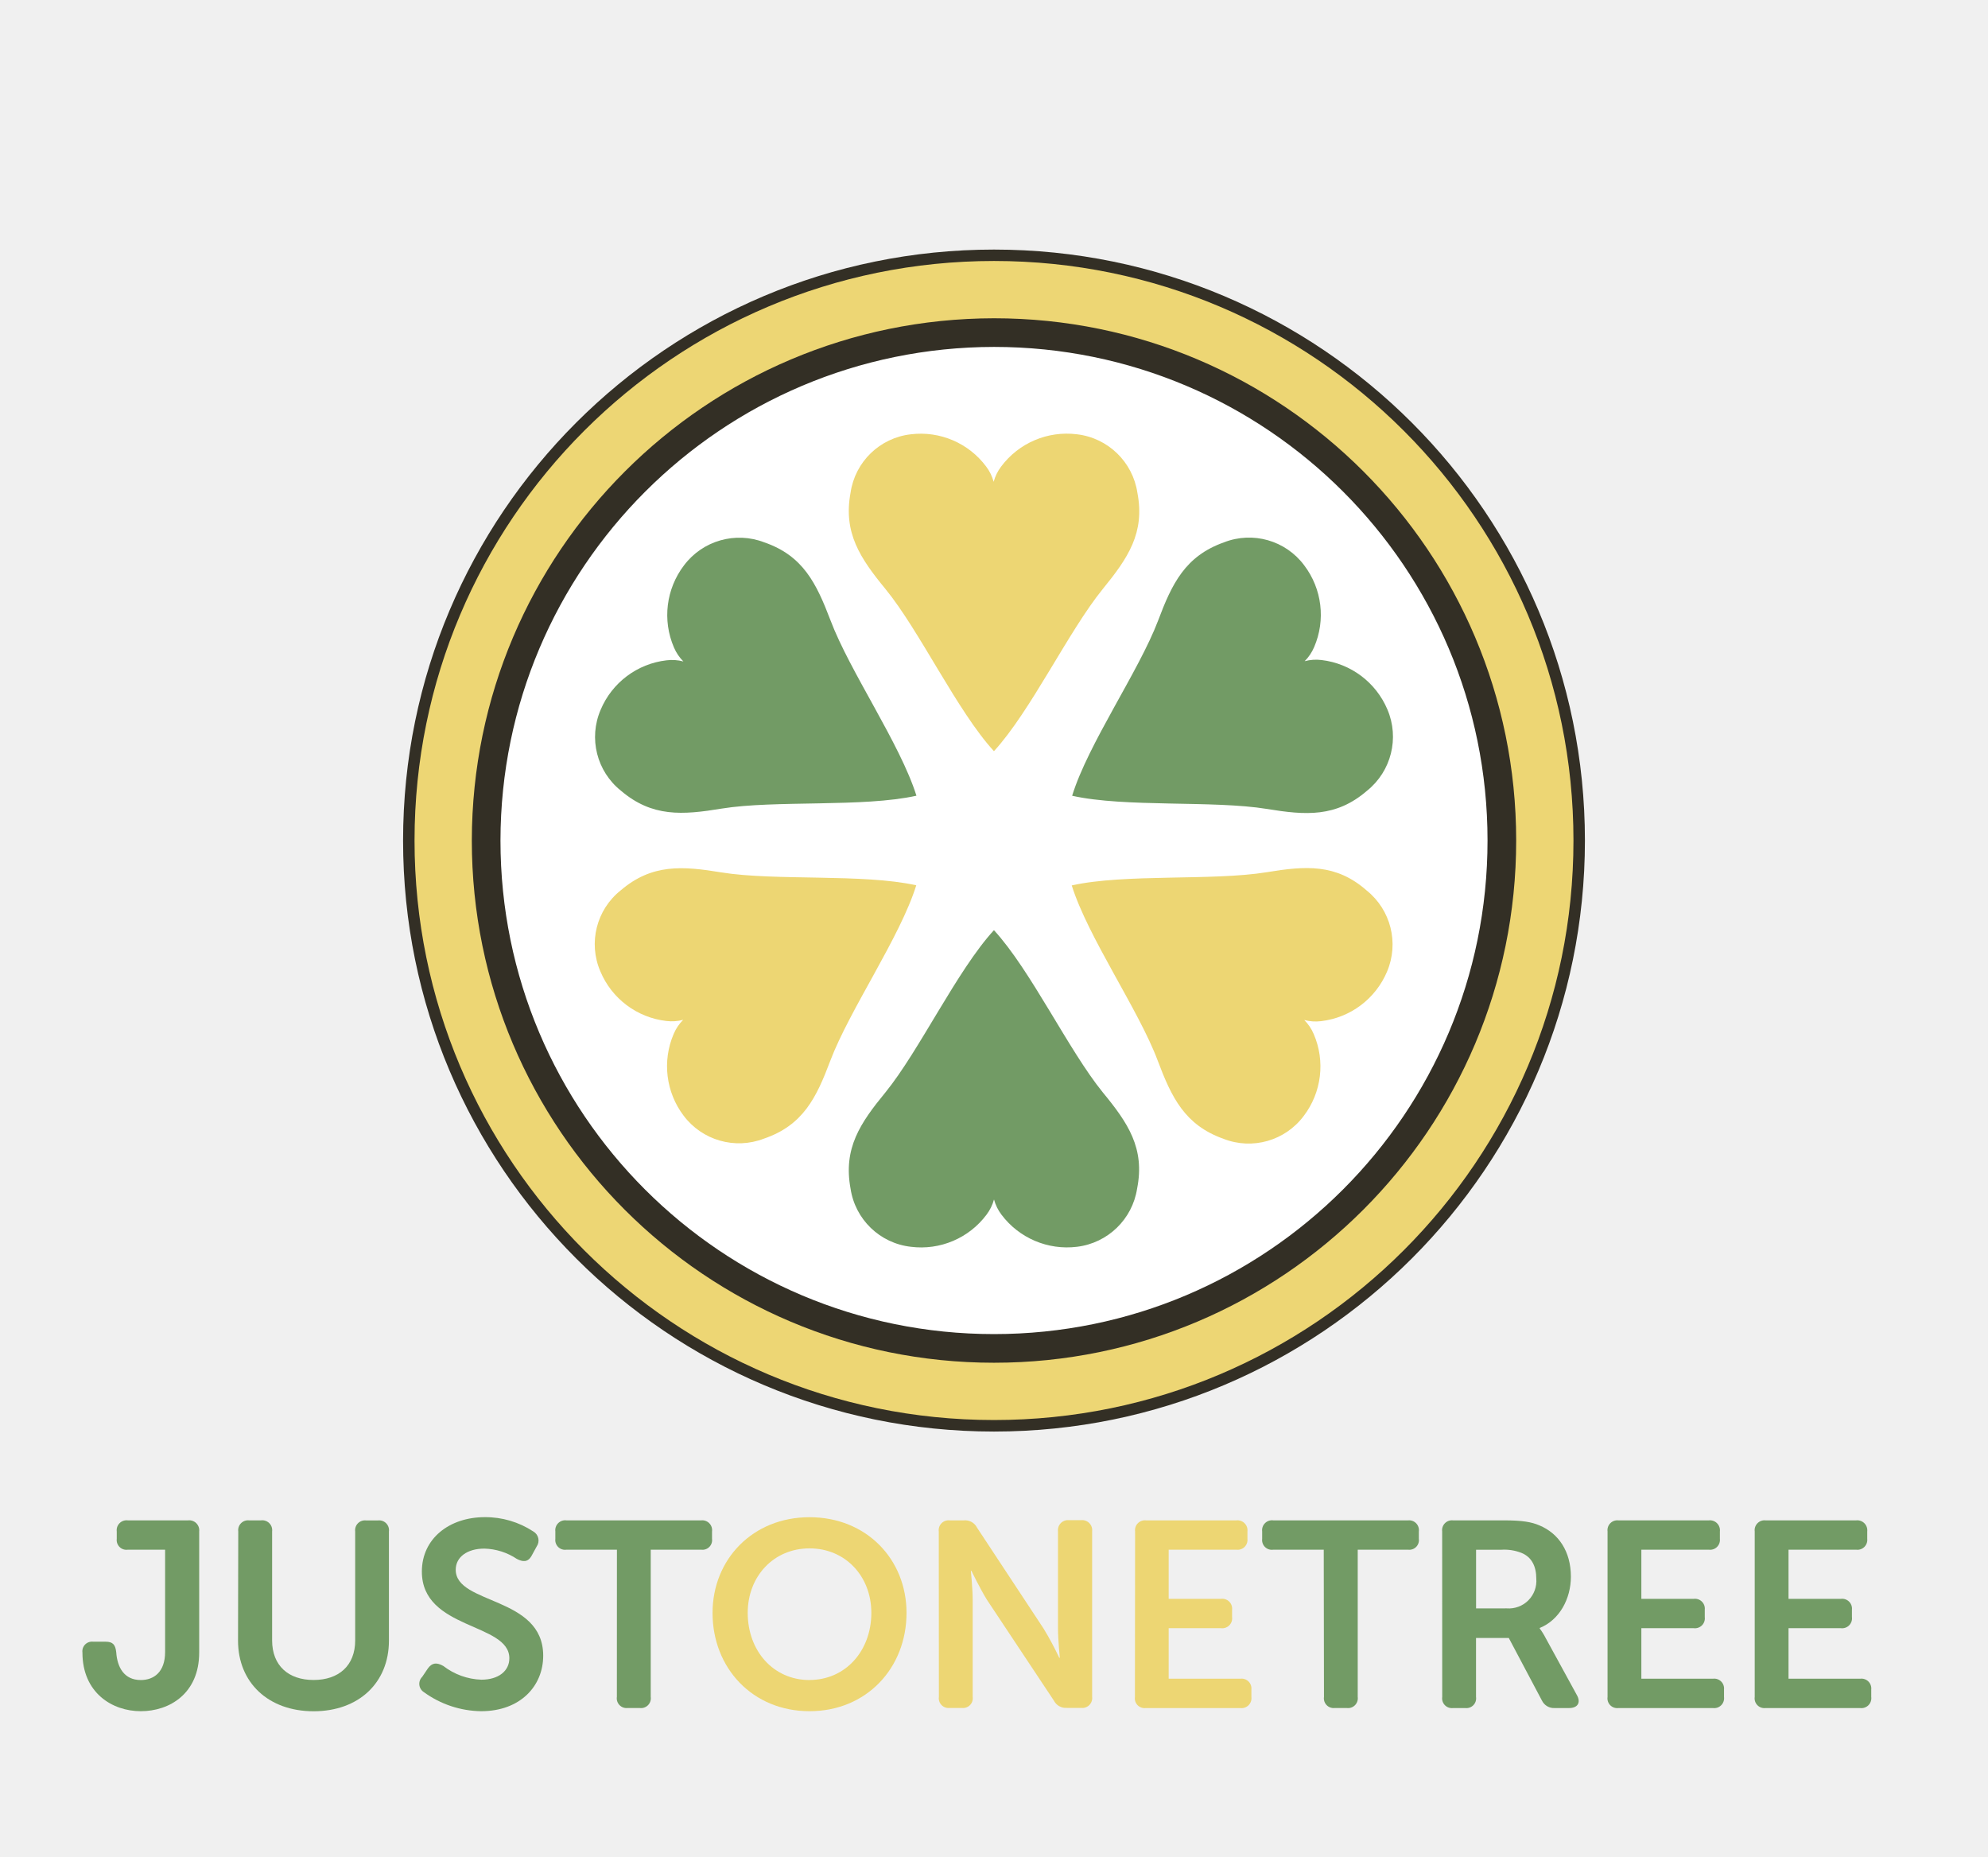
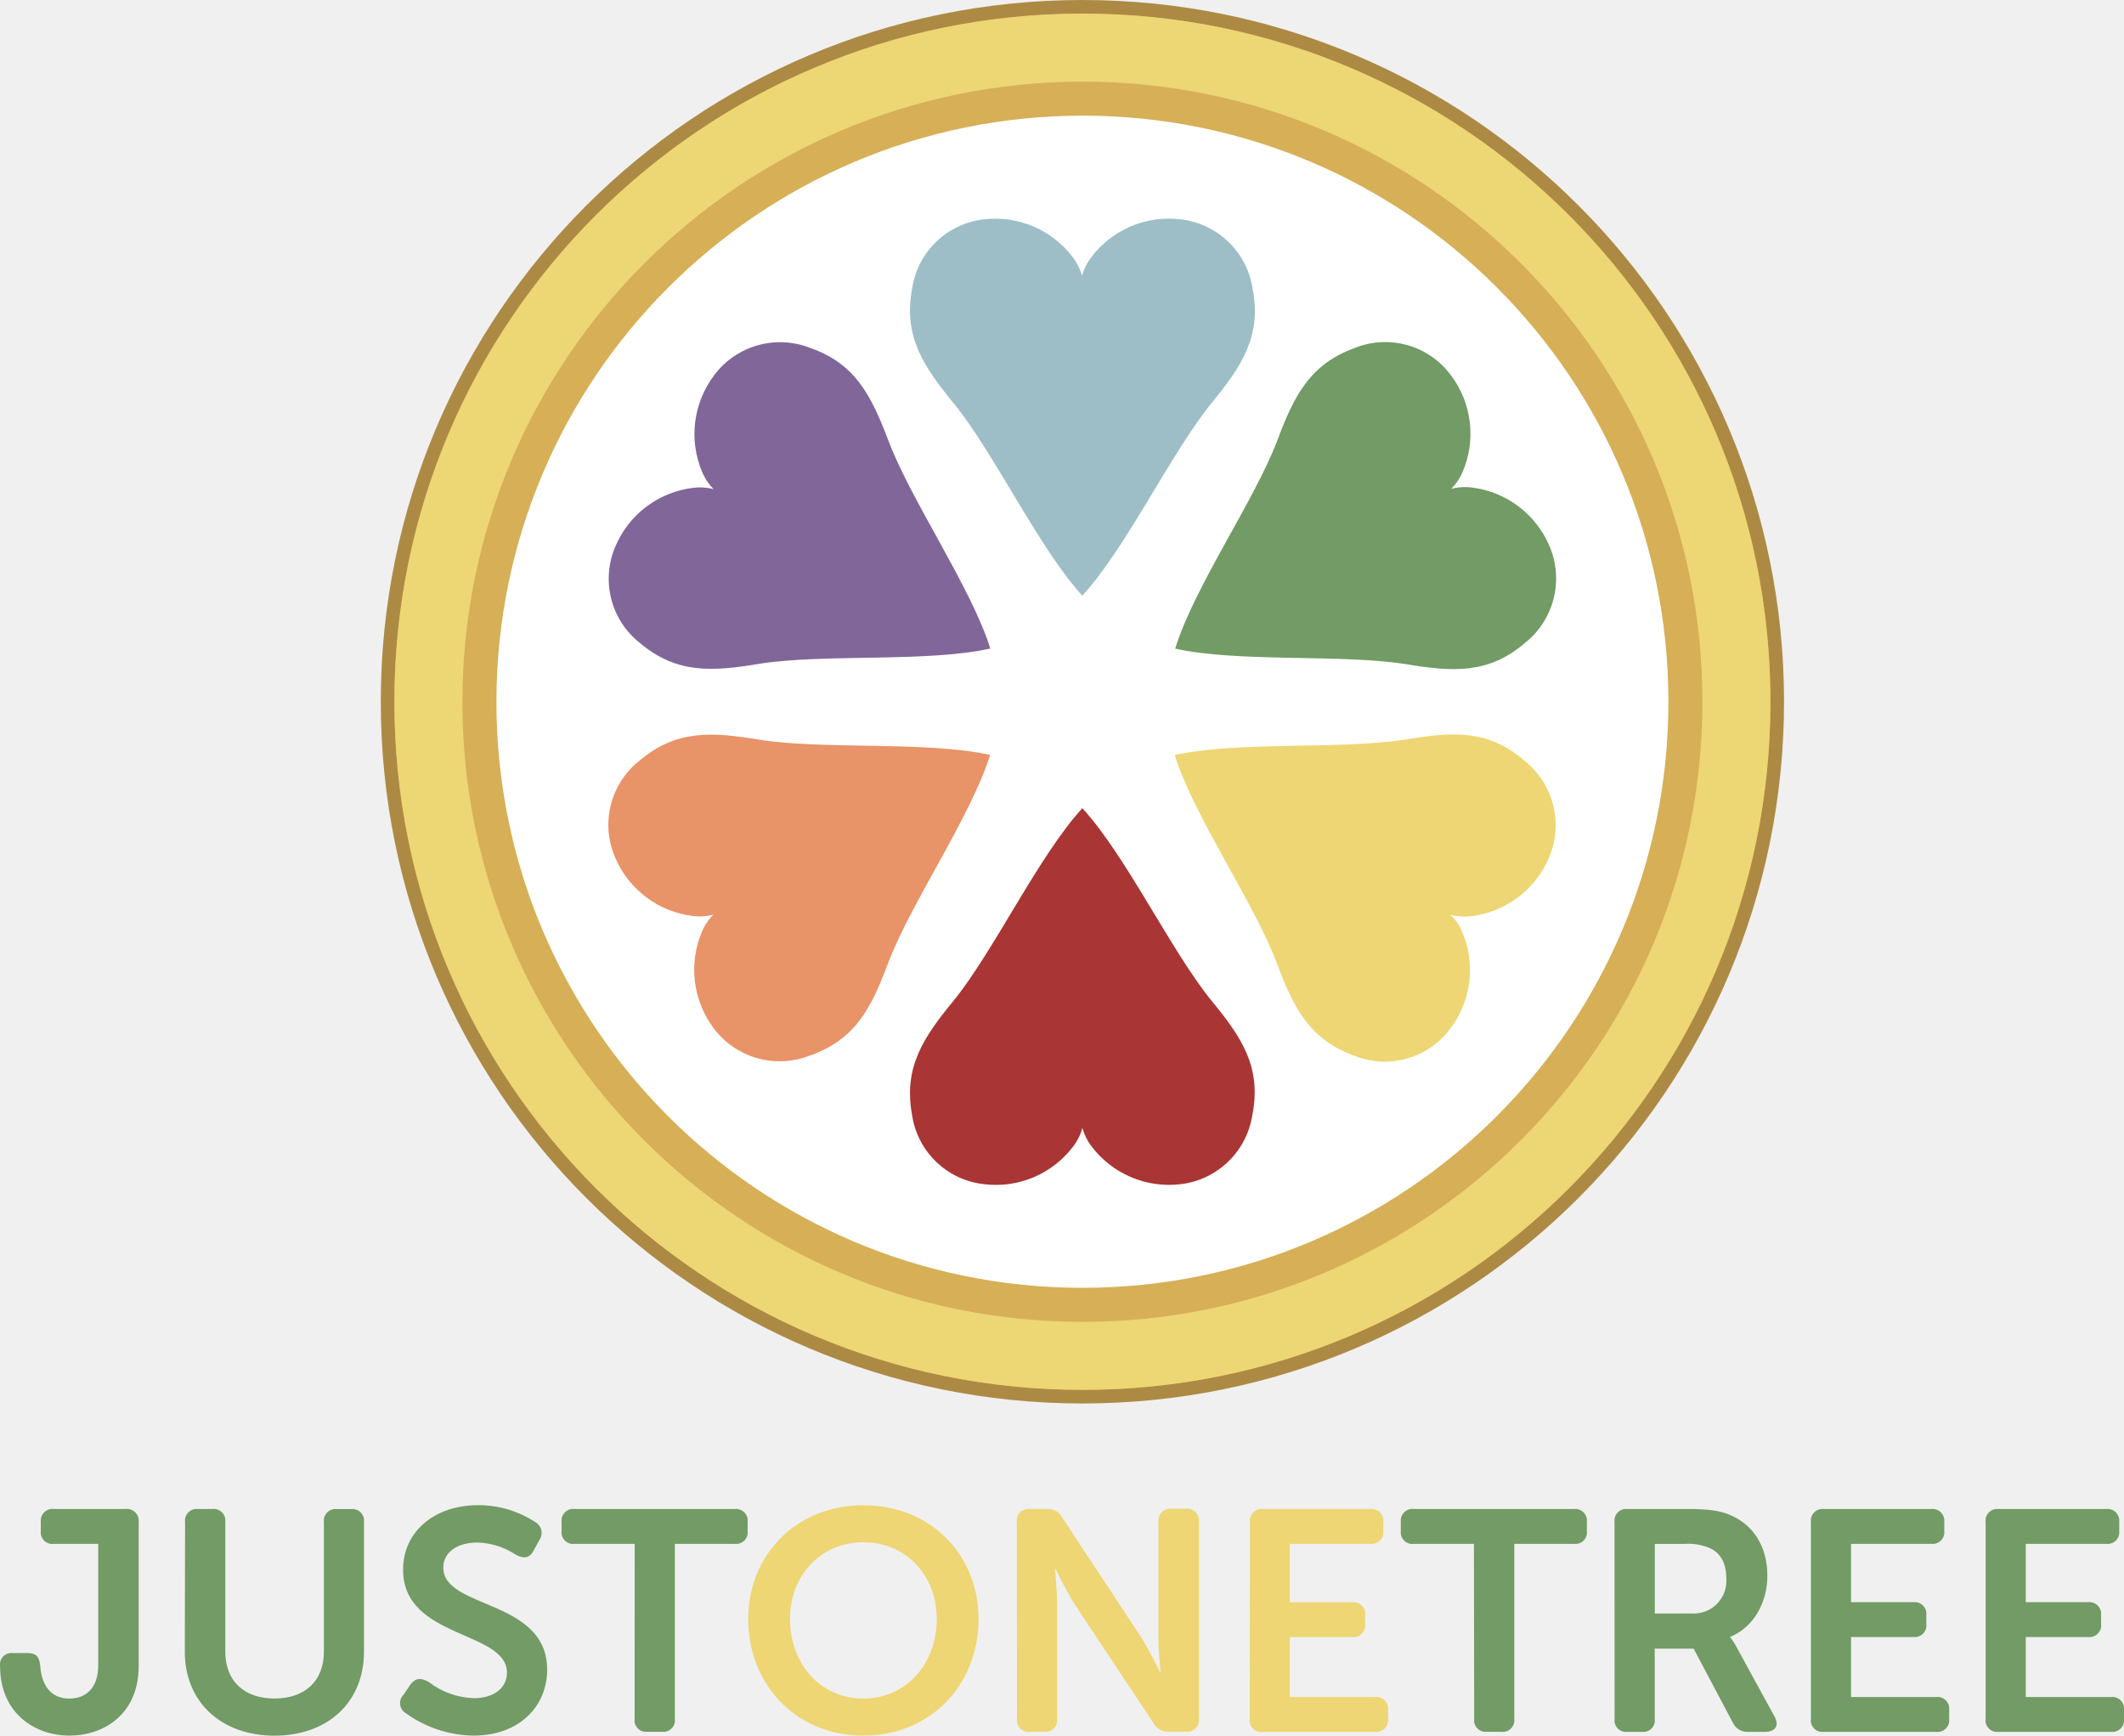
- <svg xmlns="http://www.w3.org/2000/svg" viewBox="0 0 347.02 324.09">
+ <svg xmlns="http://www.w3.org/2000/svg" viewBox="0 0 312.26 255.11">
  <defs>
-     <style>.a{fill:#729b65;}.b{fill:#edd673;}.c,.d{fill:#fff;}.c{stroke:#332f25;stroke-miterlimit:10;stroke-width:4px;}.e{fill:#332f25;}.f{fill:#edd674;}</style>
+     <style>.a{fill:#729b65;}.b{fill:#edd673;}.c,.d{fill:#fff;}.c{stroke:#ad8a44;stroke-miterlimit:10;stroke-width:4px;}.e{fill:#d6af57;}.f{fill:#edd674;}.g{fill:#9dbec6;}.h{fill:#a93535;}.i{fill:#81669a;}.j{fill:#e89368;}</style>
  </defs>
-   <path class="a" d="M16.27,286.54h2.17c1.25,0,1.71.51,1.85,1.85.18,2.63,1.38,4.84,4.29,4.84,2.26,0,4.24-1.38,4.24-4.89V270.48h-6.5a1.7,1.7,0,0,1-1.94-1.89V267.3a1.73,1.73,0,0,1,1.94-1.94H32.83a1.75,1.75,0,0,1,1.94,1.94v21.13c0,7.15-5.17,10.24-10.19,10.24s-10.19-3.23-10.19-10.24A1.68,1.68,0,0,1,16.27,286.54Z" />
-   <path class="a" d="M41.59,267.3a1.72,1.72,0,0,1,1.89-1.94h2.08a1.73,1.73,0,0,1,1.94,1.94v19c0,4.43,2.86,6.92,7.24,6.92S62,290.73,62,286.31v-19a1.72,1.72,0,0,1,1.89-1.94H66a1.72,1.72,0,0,1,1.89,1.94v19.05c0,7.33-5.26,12.32-13.15,12.32s-13.19-5-13.19-12.32Z" />
-   <path class="a" d="M73.7,292.67l1-1.48c.74-1,1.52-1.06,2.68-.42a11.49,11.49,0,0,0,6.64,2.4c3,0,4.89-1.52,4.89-3.74,0-6.23-15.27-4.94-15.27-15.13,0-5.77,4.8-9.5,11-9.5a15.23,15.23,0,0,1,8.44,2.49,1.82,1.82,0,0,1,.6,2.63l-.83,1.52c-.69,1.34-1.66,1.15-2.63.65a10.71,10.71,0,0,0-5.67-1.8c-3,0-5,1.48-5,3.69,0,6.13,15.27,4.57,15.27,15,0,5.3-4,9.69-10.84,9.69A17.37,17.37,0,0,1,74,295.35,1.72,1.72,0,0,1,73.7,292.67Z" />
-   <path class="a" d="M107.69,270.48H98.88a1.7,1.7,0,0,1-1.94-1.89V267.3a1.73,1.73,0,0,1,1.94-1.94H122.4a1.72,1.72,0,0,1,1.89,1.94v1.29a1.68,1.68,0,0,1-1.89,1.89h-8.81v25.69a1.71,1.71,0,0,1-1.94,1.94h-2.08a1.7,1.7,0,0,1-1.89-1.94Z" />
-   <path class="b" d="M141.31,264.81c9.92,0,16.93,7.33,16.93,16.7,0,9.64-7,17.16-16.93,17.16s-16.93-7.52-16.93-17.16C124.39,272.15,131.4,264.81,141.31,264.81Zm0,28.41c6.27,0,10.79-5.07,10.79-11.72,0-6.37-4.52-11.25-10.79-11.25s-10.79,4.89-10.79,11.25C130.52,288.15,135,293.23,141.31,293.23Z" />
-   <path class="b" d="M163.87,267.3a1.72,1.72,0,0,1,1.89-1.94h2.49a2.33,2.33,0,0,1,2.31,1.29l11.62,17.62a55.45,55.45,0,0,1,2.72,5.07H185s-.32-3.14-.32-5.07v-17a1.75,1.75,0,0,1,1.94-1.94h2.08a1.75,1.75,0,0,1,1.94,1.94v28.88a1.73,1.73,0,0,1-1.94,1.94h-2.49a2.34,2.34,0,0,1-2.26-1.29l-11.67-17.57c-1.2-1.94-2.72-5.07-2.72-5.07h-.09s.32,3.14.32,5.07v16.93a1.7,1.7,0,0,1-1.89,1.94h-2.12a1.7,1.7,0,0,1-1.89-1.94Z" />
-   <path class="b" d="M198.14,267.3a1.72,1.72,0,0,1,1.89-1.94h15.78a1.75,1.75,0,0,1,1.94,1.94v1.29a1.72,1.72,0,0,1-1.94,1.89H204v8.58h9.13a1.72,1.72,0,0,1,1.94,1.89v1.29a1.73,1.73,0,0,1-1.94,1.94H204V293h12.5a1.72,1.72,0,0,1,1.94,1.89v1.29a1.73,1.73,0,0,1-1.94,1.94H200a1.7,1.7,0,0,1-1.89-1.94Z" />
-   <path class="a" d="M231.07,270.48h-8.81a1.7,1.7,0,0,1-1.94-1.89V267.3a1.73,1.73,0,0,1,1.94-1.94h23.52a1.72,1.72,0,0,1,1.89,1.94v1.29a1.68,1.68,0,0,1-1.89,1.89H237v25.69a1.71,1.71,0,0,1-1.94,1.94H233a1.7,1.7,0,0,1-1.89-1.94Z" />
-   <path class="a" d="M251.74,267.3a1.72,1.72,0,0,1,1.89-1.94h8.86c3.23,0,4.84.28,6.23.88,3.32,1.38,5.49,4.52,5.49,8.95,0,3.87-2,7.56-5.44,8.95v.09a11.79,11.79,0,0,1,1.06,1.71l5.4,9.87c.78,1.34.18,2.31-1.34,2.31h-2.49a2.34,2.34,0,0,1-2.26-1.34l-5.77-10.89h-5.72v10.29a1.7,1.7,0,0,1-1.89,1.94h-2.12a1.7,1.7,0,0,1-1.89-1.94ZM263,280.72a4.81,4.81,0,0,0,5.17-5.21c0-2.08-.78-3.74-2.58-4.47a8.19,8.19,0,0,0-3.55-.55h-4.38v10.24Z" />
-   <path class="a" d="M280.61,267.3a1.72,1.72,0,0,1,1.89-1.94h15.78a1.75,1.75,0,0,1,1.94,1.94v1.29a1.72,1.72,0,0,1-1.94,1.89H286.51v8.58h9.13a1.72,1.72,0,0,1,1.94,1.89v1.29a1.73,1.73,0,0,1-1.94,1.94h-9.13V293H299a1.72,1.72,0,0,1,1.94,1.89v1.29a1.73,1.73,0,0,1-1.94,1.94H282.5a1.7,1.7,0,0,1-1.89-1.94Z" />
-   <path class="a" d="M306.3,267.3a1.72,1.72,0,0,1,1.89-1.94H324a1.75,1.75,0,0,1,1.94,1.94v1.29a1.72,1.72,0,0,1-1.94,1.89H312.2v8.58h9.13a1.72,1.72,0,0,1,1.94,1.89v1.29a1.73,1.73,0,0,1-1.94,1.94H312.2V293h12.5a1.72,1.72,0,0,1,1.94,1.89v1.29a1.73,1.73,0,0,1-1.94,1.94H308.19a1.7,1.7,0,0,1-1.89-1.94Z" />
-   <circle class="c" cx="173.51" cy="146.71" r="101.15" />
-   <path class="d" d="M173.51,240.36a93.65,93.65,0,1,1,93.65-93.65A93.76,93.76,0,0,1,173.51,240.36Z" />
-   <path class="e" d="M173.51,60.55a86.15,86.15,0,1,1-86.15,86.15,86.25,86.25,0,0,1,86.15-86.15m0-15A101.15,101.15,0,1,0,274.66,146.71,101.15,101.15,0,0,0,173.51,45.55Z" />
-   <path class="f" d="M173.51,55.55a91.15,91.15,0,1,1-91.15,91.15,91.26,91.26,0,0,1,91.15-91.15m0-10A101.15,101.15,0,1,0,274.66,146.71,101.15,101.15,0,0,0,173.51,45.55Z" />
-   <path class="b" d="M198.54,86A12.09,12.09,0,0,0,188,75.8a14.3,14.3,0,0,0-13.25,5.64,7.74,7.74,0,0,0-1.3,2.65,7.74,7.74,0,0,0-1.3-2.65A14.25,14.25,0,0,0,159,75.8,12,12,0,0,0,148.47,86c-1.3,7,1.69,11.44,6.09,16.8,6,7.33,12.52,21.32,18.94,28.31,6.43-7,13-20.93,19-28.31C196.9,97.4,199.89,93,198.54,86Z" />
-   <path class="a" d="M192.5,190.66c-6-7.39-12.57-21.32-19-28.31-6.43,7-13,21-18.94,28.31-4.4,5.36-7.39,9.75-6.09,16.8A12,12,0,0,0,159,217.61,14.25,14.25,0,0,0,172.21,212a7.74,7.74,0,0,0,1.3-2.65,7.74,7.74,0,0,0,1.3,2.65A14.3,14.3,0,0,0,188,217.61a12.09,12.09,0,0,0,10.49-10.15C199.89,200.42,196.9,196,192.5,190.66Z" />
-   <path class="a" d="M133.41,94.66a12.09,12.09,0,0,0-14,4A14.3,14.3,0,0,0,117.64,113a7.74,7.74,0,0,0,1.65,2.45,7.74,7.74,0,0,0-2.94-.2,14.25,14.25,0,0,0-11.51,8.65A12,12,0,0,0,108.38,138c5.45,4.65,10.76,4.26,17.59,3.13,9.33-1.51,24.72-.18,34-2.25-2.84-9.06-11.64-21.69-15-30.61C142.5,101.8,140.19,97,133.41,94.66Z" />
-   <path class="b" d="M221.08,152.24c-9.41,1.53-24.75.23-34,2.3,2.84,9.06,11.69,21.72,15,30.56,2.44,6.49,4.75,11.27,11.5,13.67a12,12,0,0,0,14-4,14.25,14.25,0,0,0,1.74-14.29,7.74,7.74,0,0,0-1.65-2.45,7.74,7.74,0,0,0,2.94.2,14.3,14.3,0,0,0,11.51-8.65,12.09,12.09,0,0,0-3.55-14.15C233.22,150.72,227.91,151.11,221.08,152.24Z" />
-   <path class="a" d="M238.64,138a12.09,12.09,0,0,0,3.55-14.15,14.3,14.3,0,0,0-11.51-8.65,7.74,7.74,0,0,0-2.94.2,7.74,7.74,0,0,0,1.65-2.45,14.25,14.25,0,0,0-1.74-14.29,12,12,0,0,0-14-4c-6.75,2.4-9.07,7.19-11.5,13.67-3.36,8.84-12.21,21.5-15,30.56,9.27,2.07,24.6.77,34,2.3C227.91,142.3,233.22,142.69,238.64,138Z" />
-   <path class="b" d="M144.94,185.13c3.38-8.92,12.18-21.55,15-30.61-9.27-2.07-24.65-.74-34-2.25-6.84-1.13-12.14-1.52-17.59,3.13a12,12,0,0,0-3.55,14.15,14.25,14.25,0,0,0,11.51,8.65,7.74,7.74,0,0,0,2.94-.2,7.74,7.74,0,0,0-1.65,2.45,14.3,14.3,0,0,0,1.74,14.29,12.09,12.09,0,0,0,14,4C140.19,196.4,142.5,191.61,144.94,185.13Z" />
+   <path class="a" d="M16.27,286.54h2.17c1.25,0,1.71.51,1.85,1.85.18,2.63,1.38,4.84,4.29,4.84,2.26,0,4.24-1.38,4.24-4.89V270.48h-6.5a1.7,1.7,0,0,1-1.94-1.89V267.3a1.73,1.73,0,0,1,1.94-1.94H32.83a1.75,1.75,0,0,1,1.94,1.94v21.13c0,7.15-5.17,10.24-10.19,10.24s-10.19-3.23-10.19-10.24A1.68,1.68,0,0,1,16.27,286.54Z" transform="translate(-14.38 -43.55)" />
+   <path class="a" d="M41.59,267.3a1.72,1.72,0,0,1,1.89-1.94h2.08a1.73,1.73,0,0,1,1.94,1.94v19c0,4.43,2.86,6.92,7.24,6.92S62,290.73,62,286.31v-19a1.72,1.72,0,0,1,1.89-1.94H66a1.72,1.72,0,0,1,1.89,1.94v19.05c0,7.33-5.26,12.32-13.15,12.32s-13.19-5-13.19-12.32Z" transform="translate(-14.38 -43.55)" />
+   <path class="a" d="M73.7,292.67l1-1.48c.74-1,1.52-1.06,2.68-.42a11.49,11.49,0,0,0,6.64,2.4c3,0,4.89-1.52,4.89-3.74,0-6.23-15.27-4.94-15.27-15.13,0-5.77,4.8-9.5,11-9.5a15.23,15.23,0,0,1,8.44,2.49,1.82,1.82,0,0,1,.6,2.63l-.83,1.52c-.69,1.34-1.66,1.15-2.63.65a10.71,10.71,0,0,0-5.67-1.8c-3,0-5,1.48-5,3.69,0,6.13,15.27,4.57,15.27,15,0,5.3-4,9.69-10.84,9.69A17.37,17.37,0,0,1,74,295.35,1.72,1.72,0,0,1,73.7,292.67Z" transform="translate(-14.38 -43.55)" />
+   <path class="a" d="M107.69,270.48H98.88a1.7,1.7,0,0,1-1.94-1.89V267.3a1.73,1.73,0,0,1,1.94-1.94H122.4a1.72,1.72,0,0,1,1.89,1.94v1.29a1.68,1.68,0,0,1-1.89,1.89h-8.81v25.69a1.71,1.71,0,0,1-1.94,1.94h-2.08a1.7,1.7,0,0,1-1.89-1.94Z" transform="translate(-14.38 -43.55)" />
+   <path class="b" d="M141.31,264.81c9.92,0,16.93,7.33,16.93,16.7,0,9.64-7,17.16-16.93,17.16s-16.93-7.52-16.93-17.16C124.39,272.15,131.4,264.81,141.31,264.81Zm0,28.41c6.27,0,10.79-5.07,10.79-11.72,0-6.37-4.52-11.25-10.79-11.25s-10.79,4.89-10.79,11.25C130.52,288.15,135,293.23,141.31,293.23Z" transform="translate(-14.38 -43.55)" />
+   <path class="b" d="M163.87,267.3a1.72,1.72,0,0,1,1.89-1.94h2.49a2.33,2.33,0,0,1,2.31,1.29l11.62,17.62a55.45,55.45,0,0,1,2.72,5.07H185s-.32-3.14-.32-5.07v-17a1.75,1.75,0,0,1,1.94-1.94h2.08a1.75,1.75,0,0,1,1.94,1.94v28.88a1.73,1.73,0,0,1-1.94,1.94h-2.49a2.34,2.34,0,0,1-2.26-1.29l-11.67-17.57c-1.2-1.94-2.72-5.07-2.72-5.07h-.09s.32,3.14.32,5.07v16.93a1.7,1.7,0,0,1-1.89,1.94h-2.12a1.7,1.7,0,0,1-1.89-1.94Z" transform="translate(-14.38 -43.55)" />
+   <path class="b" d="M198.14,267.3a1.72,1.72,0,0,1,1.89-1.94h15.78a1.75,1.75,0,0,1,1.94,1.94v1.29a1.72,1.72,0,0,1-1.94,1.89H204v8.58h9.13a1.72,1.72,0,0,1,1.94,1.89v1.29a1.73,1.73,0,0,1-1.94,1.94H204V293h12.5a1.72,1.72,0,0,1,1.94,1.89v1.29a1.73,1.73,0,0,1-1.94,1.94H200a1.7,1.7,0,0,1-1.89-1.94Z" transform="translate(-14.38 -43.55)" />
+   <path class="a" d="M231.07,270.48h-8.81a1.7,1.7,0,0,1-1.94-1.89V267.3a1.73,1.73,0,0,1,1.94-1.94h23.52a1.72,1.72,0,0,1,1.89,1.94v1.29a1.68,1.68,0,0,1-1.89,1.89H237v25.69a1.71,1.71,0,0,1-1.94,1.94H233a1.7,1.7,0,0,1-1.89-1.94Z" transform="translate(-14.38 -43.55)" />
+   <path class="a" d="M251.74,267.3a1.72,1.72,0,0,1,1.89-1.94h8.86c3.23,0,4.84.28,6.23.88,3.32,1.38,5.49,4.52,5.49,8.95,0,3.87-2,7.56-5.44,8.95v.09a11.79,11.79,0,0,1,1.06,1.71l5.4,9.87c.78,1.34.18,2.31-1.34,2.31h-2.49a2.34,2.34,0,0,1-2.26-1.34l-5.77-10.89h-5.72v10.29a1.7,1.7,0,0,1-1.89,1.94h-2.12a1.7,1.7,0,0,1-1.89-1.94ZM263,280.72a4.81,4.81,0,0,0,5.17-5.21c0-2.08-.78-3.74-2.58-4.47a8.19,8.19,0,0,0-3.55-.55h-4.38v10.24Z" transform="translate(-14.38 -43.55)" />
+   <path class="a" d="M280.61,267.3a1.72,1.72,0,0,1,1.89-1.94h15.78a1.75,1.75,0,0,1,1.94,1.94v1.29a1.72,1.72,0,0,1-1.94,1.89H286.51v8.58h9.13a1.72,1.72,0,0,1,1.94,1.89v1.29a1.73,1.73,0,0,1-1.94,1.94h-9.13V293H299a1.72,1.72,0,0,1,1.94,1.89v1.29a1.73,1.73,0,0,1-1.94,1.94H282.5a1.7,1.7,0,0,1-1.89-1.94Z" transform="translate(-14.38 -43.55)" />
+   <path class="a" d="M306.3,267.3a1.72,1.72,0,0,1,1.89-1.94H324a1.75,1.75,0,0,1,1.94,1.94v1.29a1.72,1.72,0,0,1-1.94,1.89H312.2v8.58h9.13a1.72,1.72,0,0,1,1.94,1.89v1.29a1.73,1.73,0,0,1-1.94,1.94H312.2V293h12.5a1.72,1.72,0,0,1,1.94,1.89v1.29a1.73,1.73,0,0,1-1.94,1.94H308.19a1.7,1.7,0,0,1-1.89-1.94Z" transform="translate(-14.38 -43.55)" />
+   <circle class="c" cx="159.13" cy="103.15" r="101.15" />
+   <path class="d" d="M173.51,240.36a93.65,93.65,0,1,1,93.65-93.65A93.76,93.76,0,0,1,173.51,240.36Z" transform="translate(-14.38 -43.55)" />
+   <path class="e" d="M173.51,60.55a86.15,86.15,0,1,1-86.15,86.15,86.25,86.25,0,0,1,86.15-86.15m0-15A101.15,101.15,0,1,0,274.66,146.71,101.15,101.15,0,0,0,173.51,45.55Z" transform="translate(-14.38 -43.55)" />
+   <path class="f" d="M173.51,55.55a91.15,91.15,0,1,1-91.15,91.15,91.26,91.26,0,0,1,91.15-91.15m0-10A101.15,101.15,0,1,0,274.66,146.71,101.15,101.15,0,0,0,173.51,45.55Z" transform="translate(-14.38 -43.55)" />
+   <path class="g" d="M198.54,86A12.09,12.09,0,0,0,188,75.8a14.3,14.3,0,0,0-13.25,5.64,7.74,7.74,0,0,0-1.3,2.65,7.74,7.74,0,0,0-1.3-2.65A14.25,14.25,0,0,0,159,75.8,12,12,0,0,0,148.47,86c-1.3,7,1.69,11.44,6.09,16.8,6,7.33,12.52,21.32,18.94,28.31,6.43-7,13-20.93,19-28.31C196.9,97.4,199.89,93,198.54,86Z" transform="translate(-14.38 -43.55)" />
+   <path class="h" d="M192.5,190.66c-6-7.39-12.57-21.32-19-28.31-6.43,7-13,21-18.94,28.31-4.4,5.36-7.39,9.75-6.09,16.8A12,12,0,0,0,159,217.61,14.25,14.25,0,0,0,172.21,212a7.74,7.74,0,0,0,1.3-2.65,7.74,7.74,0,0,0,1.3,2.65A14.3,14.3,0,0,0,188,217.61a12.09,12.09,0,0,0,10.49-10.15C199.89,200.42,196.9,196,192.5,190.66Z" transform="translate(-14.38 -43.55)" />
+   <path class="i" d="M133.41,94.66a12.09,12.09,0,0,0-14,4A14.3,14.3,0,0,0,117.64,113a7.74,7.74,0,0,0,1.65,2.45,7.74,7.74,0,0,0-2.94-.2,14.25,14.25,0,0,0-11.51,8.65A12,12,0,0,0,108.38,138c5.45,4.65,10.76,4.26,17.59,3.13,9.33-1.51,24.72-.18,34-2.25-2.84-9.06-11.64-21.69-15-30.61C142.5,101.8,140.19,97,133.41,94.66Z" transform="translate(-14.38 -43.55)" />
+   <path class="b" d="M221.08,152.24c-9.41,1.53-24.75.23-34,2.3,2.84,9.06,11.69,21.72,15,30.56,2.44,6.49,4.75,11.27,11.5,13.67a12,12,0,0,0,14-4,14.25,14.25,0,0,0,1.74-14.29,7.74,7.74,0,0,0-1.65-2.45,7.74,7.74,0,0,0,2.94.2,14.3,14.3,0,0,0,11.51-8.65,12.09,12.09,0,0,0-3.55-14.15C233.22,150.72,227.91,151.11,221.08,152.24Z" transform="translate(-14.38 -43.55)" />
+   <path class="a" d="M238.64,138a12.09,12.09,0,0,0,3.55-14.15,14.3,14.3,0,0,0-11.51-8.65,7.74,7.74,0,0,0-2.94.2,7.74,7.74,0,0,0,1.65-2.45,14.25,14.25,0,0,0-1.74-14.29,12,12,0,0,0-14-4c-6.75,2.4-9.07,7.19-11.5,13.67-3.36,8.84-12.21,21.5-15,30.56,9.27,2.07,24.6.77,34,2.3C227.91,142.3,233.22,142.69,238.64,138Z" transform="translate(-14.38 -43.55)" />
+   <path class="j" d="M144.94,185.13c3.38-8.92,12.18-21.55,15-30.61-9.27-2.07-24.65-.74-34-2.25-6.84-1.13-12.14-1.52-17.59,3.13a12,12,0,0,0-3.55,14.15,14.25,14.25,0,0,0,11.51,8.65,7.74,7.74,0,0,0,2.94-.2,7.74,7.74,0,0,0-1.65,2.45,14.3,14.3,0,0,0,1.74,14.29,12.09,12.09,0,0,0,14,4C140.19,196.4,142.5,191.61,144.94,185.13Z" transform="translate(-14.38 -43.55)" />
</svg>
